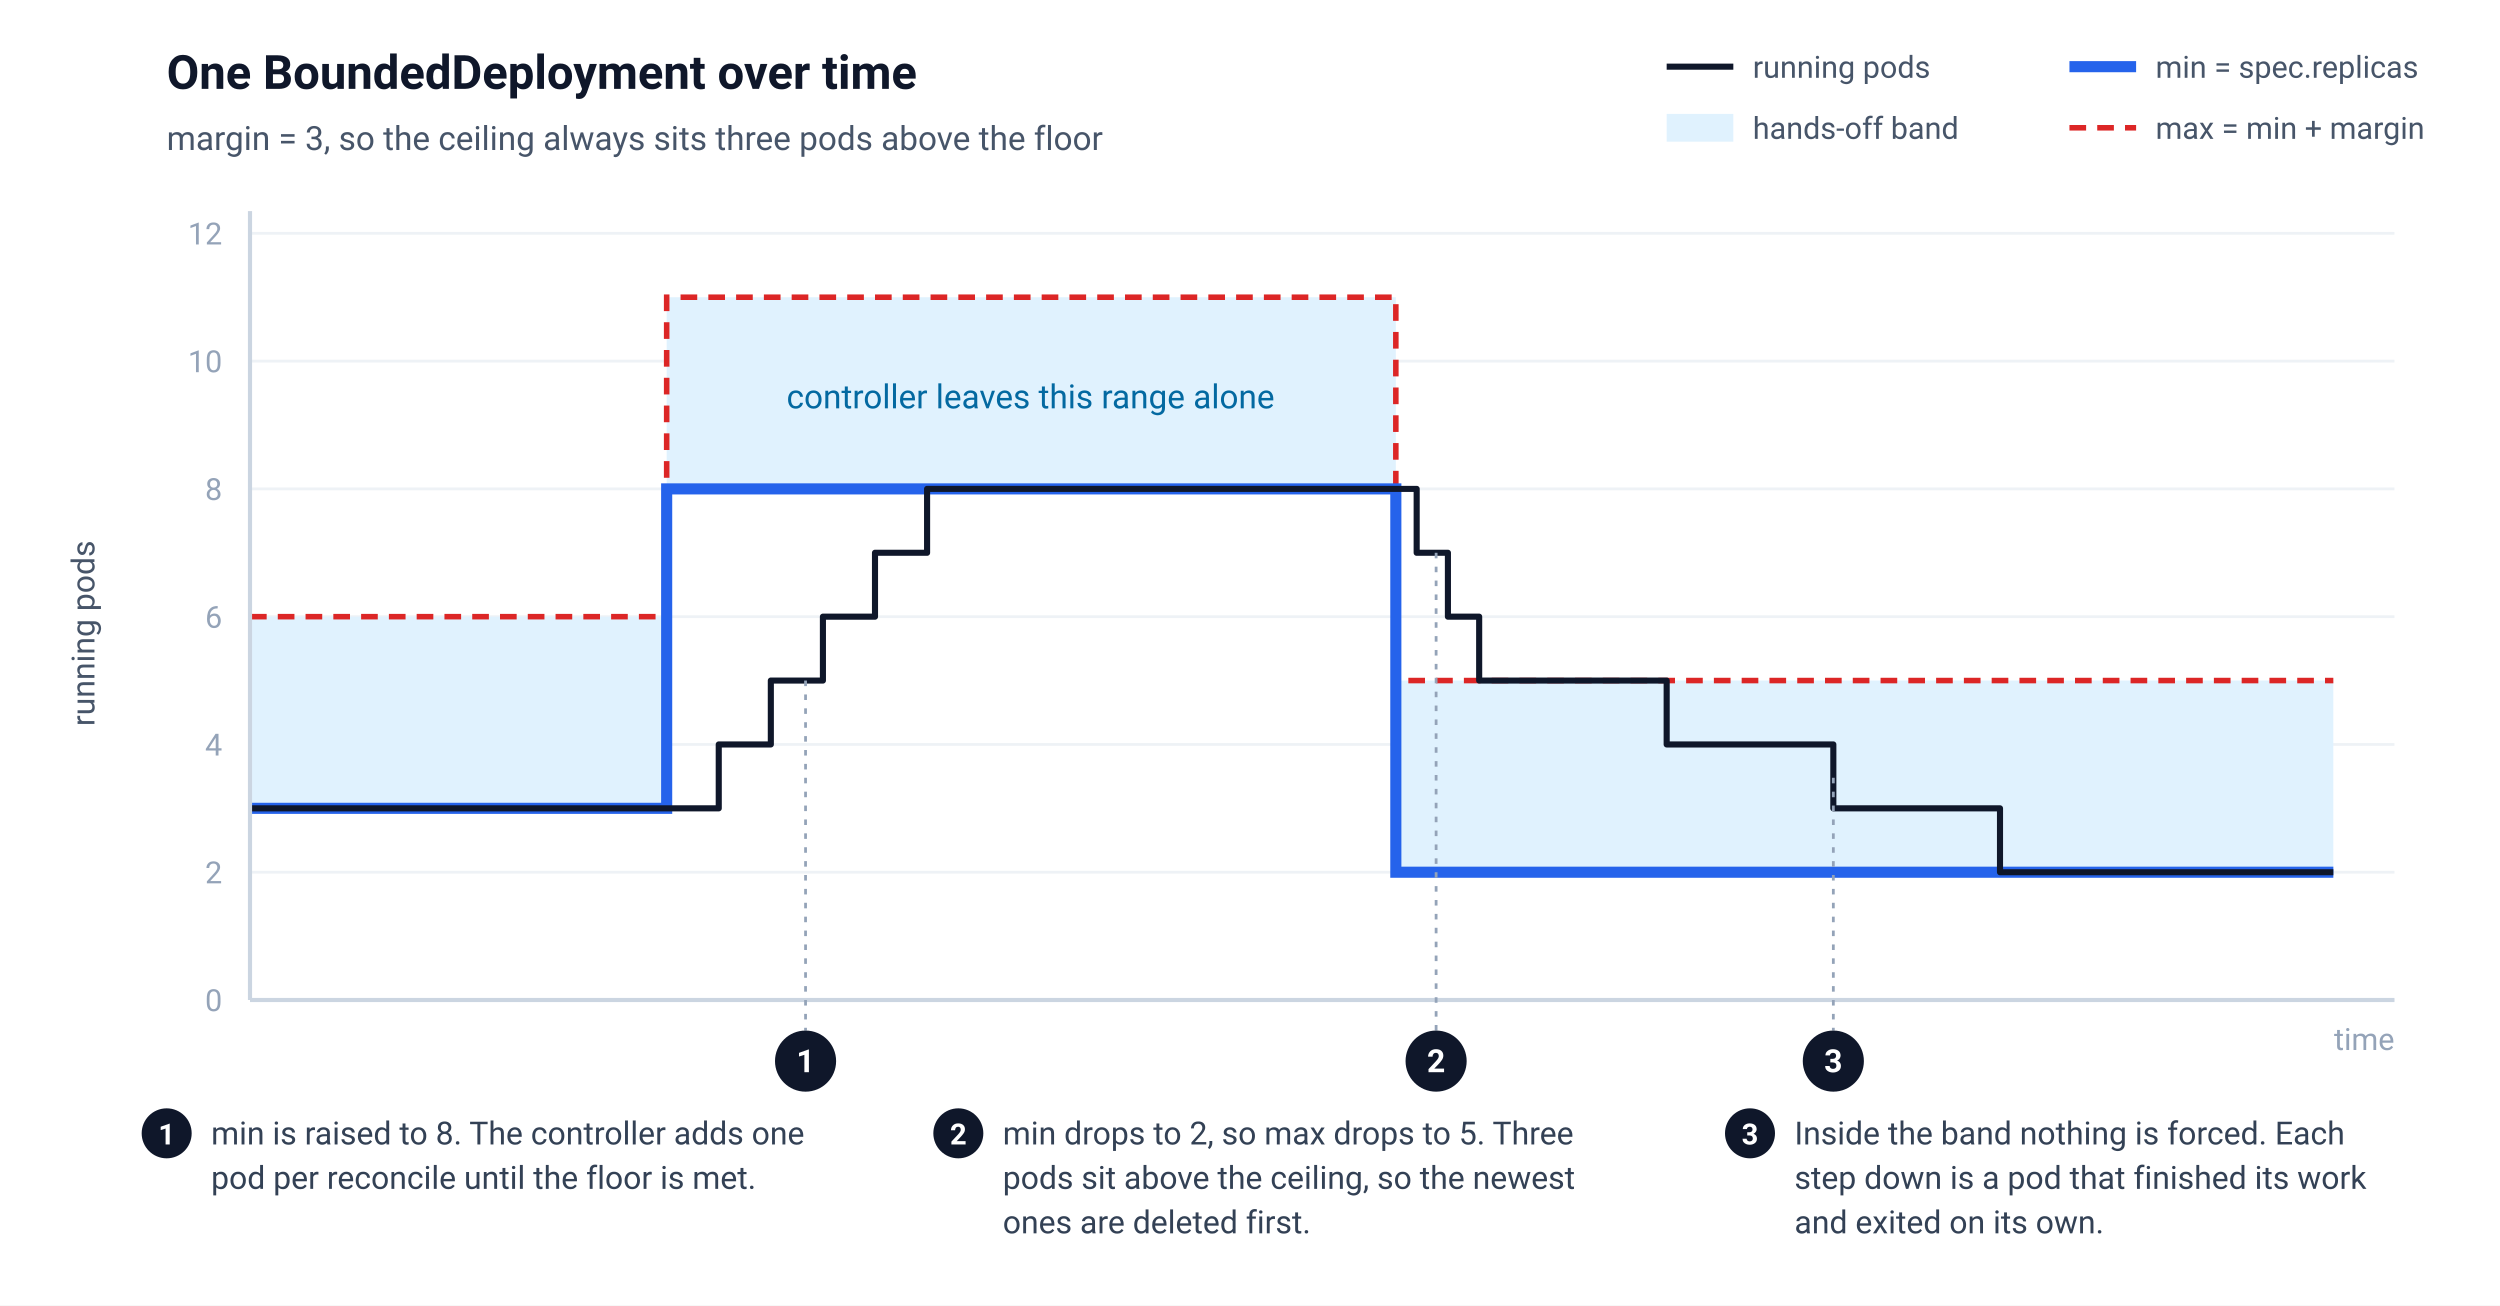
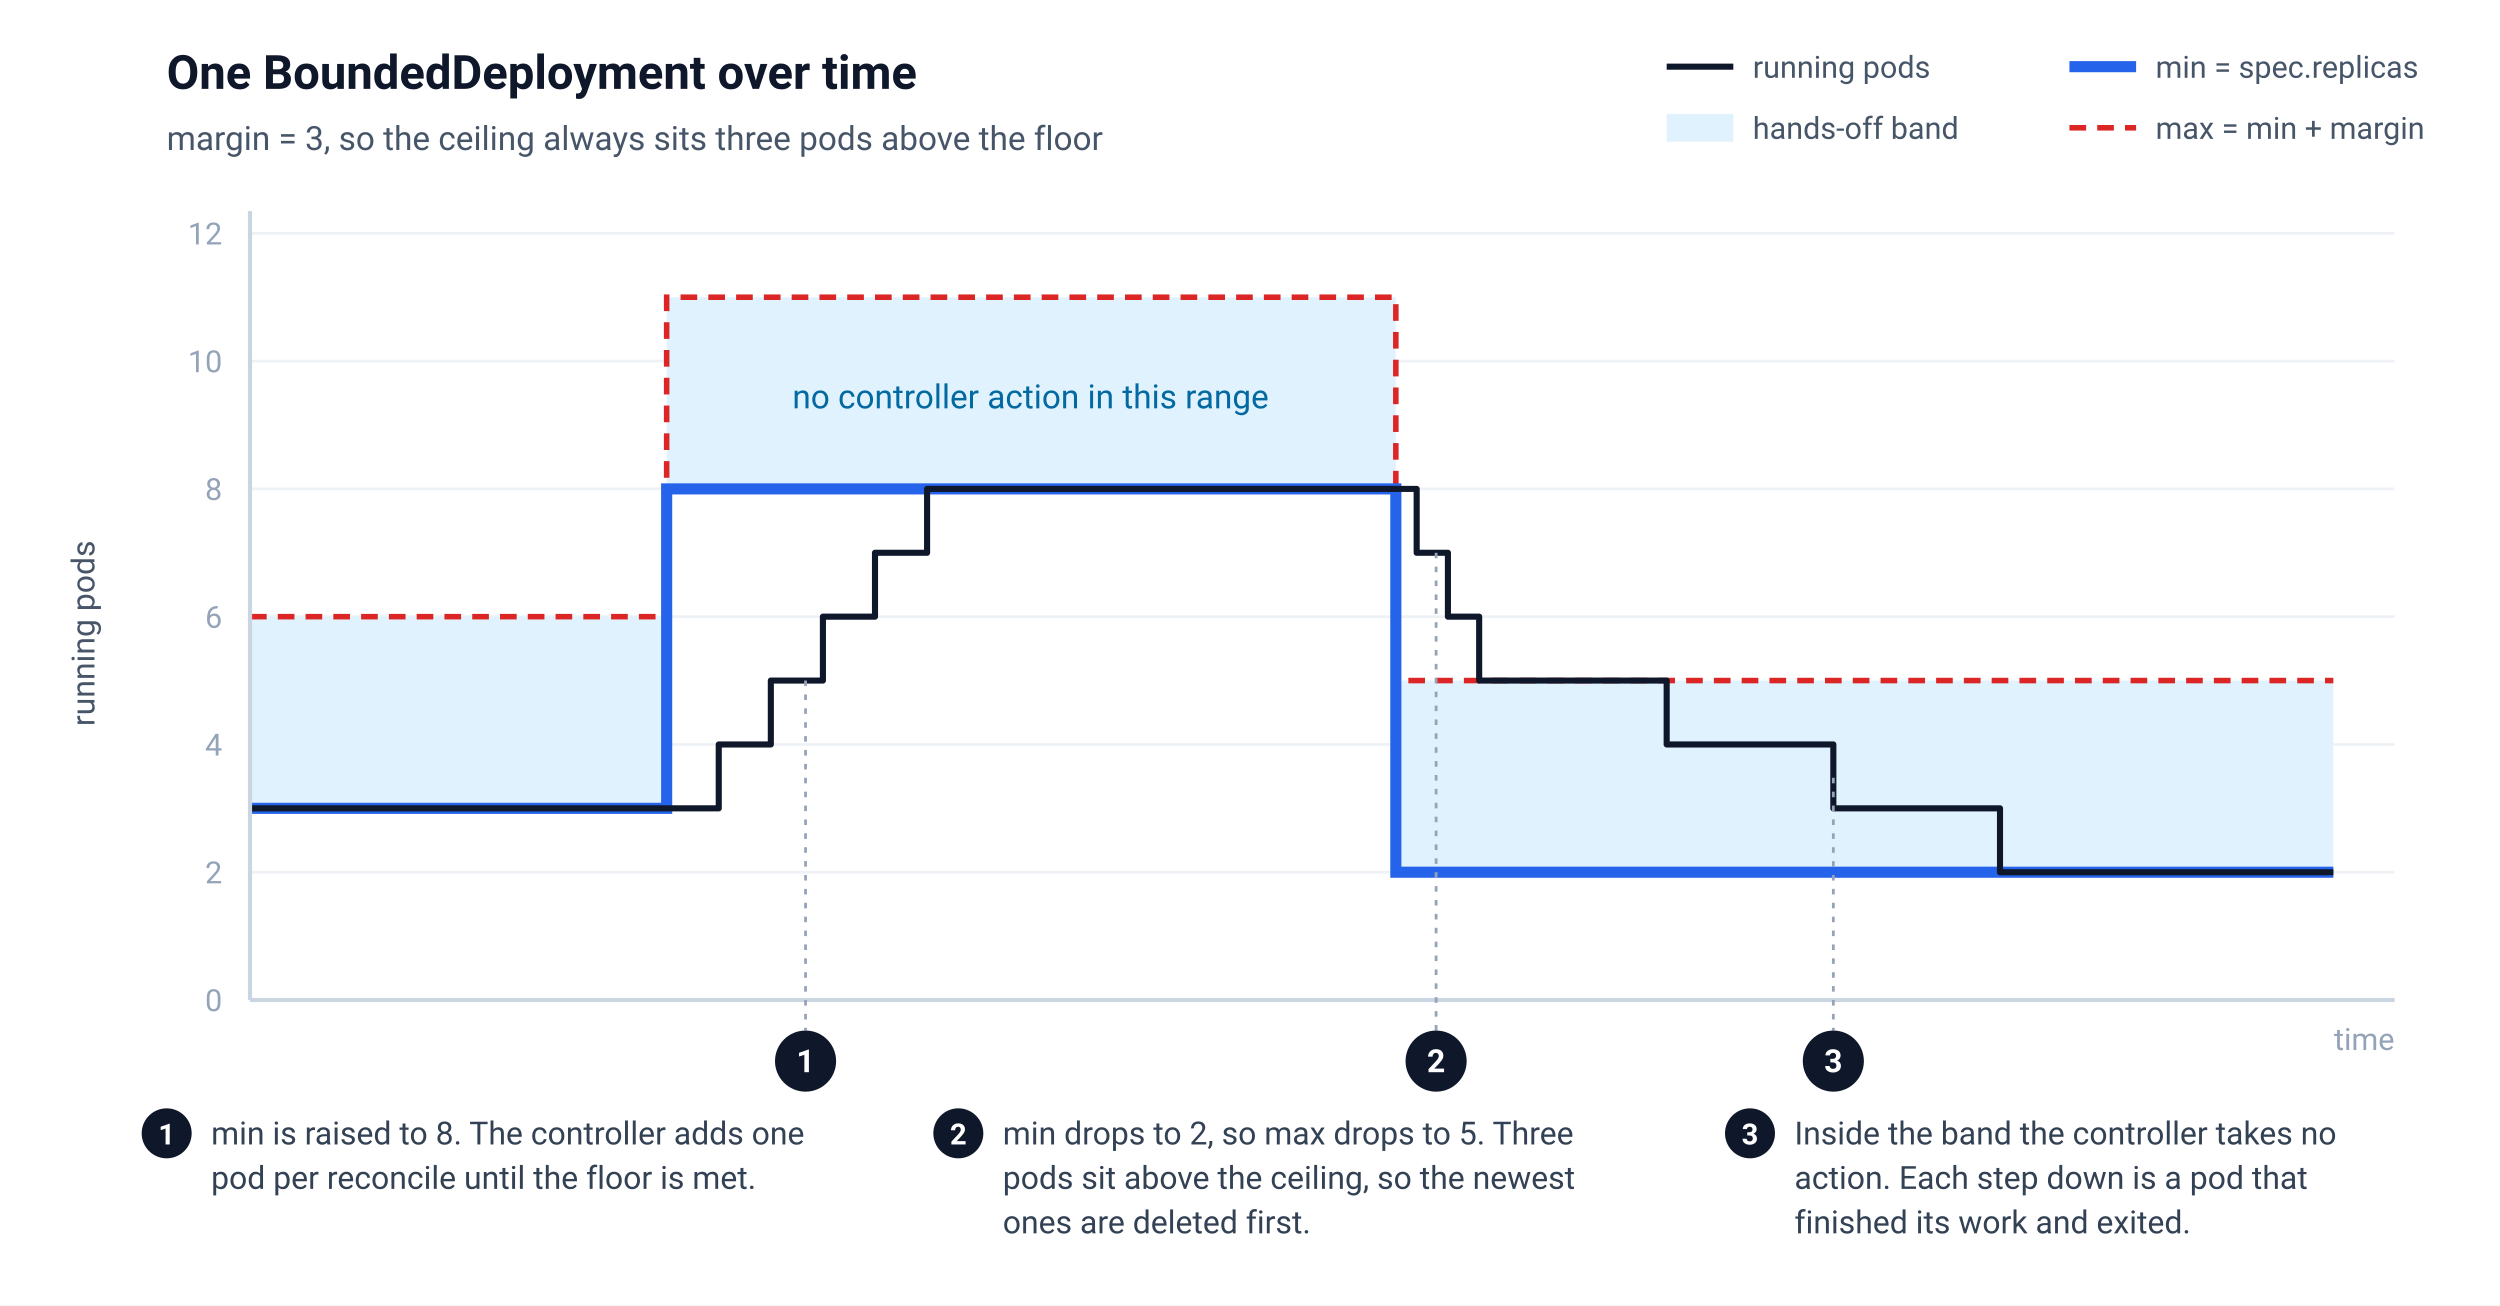
<svg xmlns="http://www.w3.org/2000/svg" viewBox="0 0 900 470" width="900" height="470" role="img" aria-label="A pod-count timeline. A blue floor line marks spec.replicas and a red dashed ceiling marks min plus margin. The controller only creates pods below the floor and only deletes pods above the ceiling; between the two it leaves the count alone, so pods drain by exiting on their own.">
  <rect width="900" height="470" fill="#ffffff" />
  <g font-family="ui-sans-serif, system-ui, -apple-system, 'Segoe UI', Roboto, Helvetica, Arial, sans-serif">
    <text x="60" y="32" font-size="17" font-weight="700" fill="#0f172a">One BoundedDeployment over time</text>
    <text x="60" y="54" font-size="12" fill="#475569">margin = 3, so the ceiling always sits three pods above the floor</text>
    <g font-size="11" fill="#475569">
      <line x1="600" y1="24" x2="624" y2="24" stroke="#0f172a" stroke-width="2.2" />
      <text x="631" y="28">running pods</text>
      <rect x="600" y="41" width="24" height="10" fill="#e0f2fe" />
      <text x="631" y="50">hands-off band</text>
      <line x1="745" y1="24" x2="769" y2="24" stroke="#2563eb" stroke-width="4" />
      <text x="776" y="28">min = spec.replicas</text>
      <line x1="745" y1="46" x2="769" y2="46" stroke="#dc2626" stroke-width="2" stroke-dasharray="6 4" />
      <text x="776" y="50">max = min + margin</text>
    </g>
    <g stroke="#eef2f6" stroke-width="1">
      <line x1="90" y1="360" x2="862" y2="360" />
      <line x1="90" y1="314" x2="862" y2="314" />
      <line x1="90" y1="268" x2="862" y2="268" />
      <line x1="90" y1="222" x2="862" y2="222" />
      <line x1="90" y1="176" x2="862" y2="176" />
      <line x1="90" y1="130" x2="862" y2="130" />
      <line x1="90" y1="84" x2="862" y2="84" />
    </g>
    <g font-size="11" fill="#94a3b8" text-anchor="end">
      <text x="80" y="364">0</text>
      <text x="80" y="318">2</text>
      <text x="80" y="272">4</text>
      <text x="80" y="226">6</text>
      <text x="80" y="180">8</text>
      <text x="80" y="134">10</text>
      <text x="80" y="88">12</text>
    </g>
    <polygon points="90,222 240,222 240,107 502.5,107 502.5,245 840,245 840,314 502.5,314 502.5,176 240,176 240,291 90,291" fill="#e0f2fe" />
-     <text x="371" y="147" font-size="12" fill="#0369a1" text-anchor="middle">controller leaves this range alone</text>
+     <text x="371" y="147" font-size="12" fill="#0369a1" text-anchor="middle">no controller action in this range</text>
    <polyline points="90,222 240,222 240,107 502.5,107 502.5,245 840,245" fill="none" stroke="#dc2626" stroke-width="2" stroke-dasharray="6 4" />
    <polyline points="90,291 240,291 240,176 502.5,176 502.5,314 840,314" fill="none" stroke="#2563eb" stroke-width="4" />
    <polyline points="90,291 240,291 258.75,291 258.75,268 277.5,268 277.5,245 296.25,245 296.25,222 315,222 315,199 333.75,199 333.75,176 502.5,176 510,176 510,199 521.25,199 521.25,222 532.5,222 532.5,245 600,245 600,268 660,268 660,291 720,291 720,314 840,314" fill="none" stroke="#0f172a" stroke-width="2.2" stroke-linejoin="round" />
    <line x1="90" y1="76" x2="90" y2="360" stroke="#cbd5e1" stroke-width="1.5" />
    <line x1="90" y1="360" x2="862" y2="360" stroke="#cbd5e1" stroke-width="1.5" />
    <text x="34" y="228" font-size="11.5" fill="#475569" text-anchor="middle" transform="rotate(-90 34 228)">running pods</text>
    <text x="862" y="378" font-size="11" fill="#94a3b8" text-anchor="end">time</text>
    <g stroke="#94a3b8" stroke-width="1" stroke-dasharray="2 3">
      <line x1="290" y1="245" x2="290" y2="371" />
      <line x1="517" y1="199" x2="517" y2="371" />
      <line x1="660" y1="280" x2="660" y2="371" />
    </g>
    <g font-size="11.5" font-weight="700" fill="#ffffff" text-anchor="middle">
      <circle cx="290" cy="382" r="11" fill="#0f172a" />
      <text x="290" y="386">1</text>
      <circle cx="517" cy="382" r="11" fill="#0f172a" />
      <text x="517" y="386">2</text>
      <circle cx="660" cy="382" r="11" fill="#0f172a" />
      <text x="660" y="386">3</text>
    </g>
    <g font-size="11.5" fill="#334155">
      <circle cx="60" cy="408" r="9" fill="#0f172a" />
      <text x="60" y="412" font-size="10.5" font-weight="700" fill="#ffffff" text-anchor="middle">1</text>
      <text x="76" y="412">min is raised to 8. The controller adds one</text>
      <text x="76" y="428">pod per reconcile until the floor is met.</text>
      <circle cx="345" cy="408" r="9" fill="#0f172a" />
      <text x="345" y="412" font-size="10.5" font-weight="700" fill="#ffffff" text-anchor="middle">2</text>
      <text x="361" y="412">min drops to 2, so max drops to 5. Three</text>
      <text x="361" y="428">pods sit above the ceiling, so the newest</text>
      <text x="361" y="444">ones are deleted first.</text>
      <circle cx="630" cy="408" r="9" fill="#0f172a" />
      <text x="630" y="412" font-size="10.5" font-weight="700" fill="#ffffff" text-anchor="middle">3</text>
-       <text x="646" y="412">Inside the band nothing is forced. Each</text>
-       <text x="646" y="428">step down is a pod that finished its work</text>
-       <text x="646" y="444">and exited on its own.</text>
+       <text x="646" y="412">Inside the band the controller takes no</text>
+       <text x="646" y="428">action. Each step down is a pod that</text>
+       <text x="646" y="444">finished its work and exited.</text>
    </g>
  </g>
</svg>
